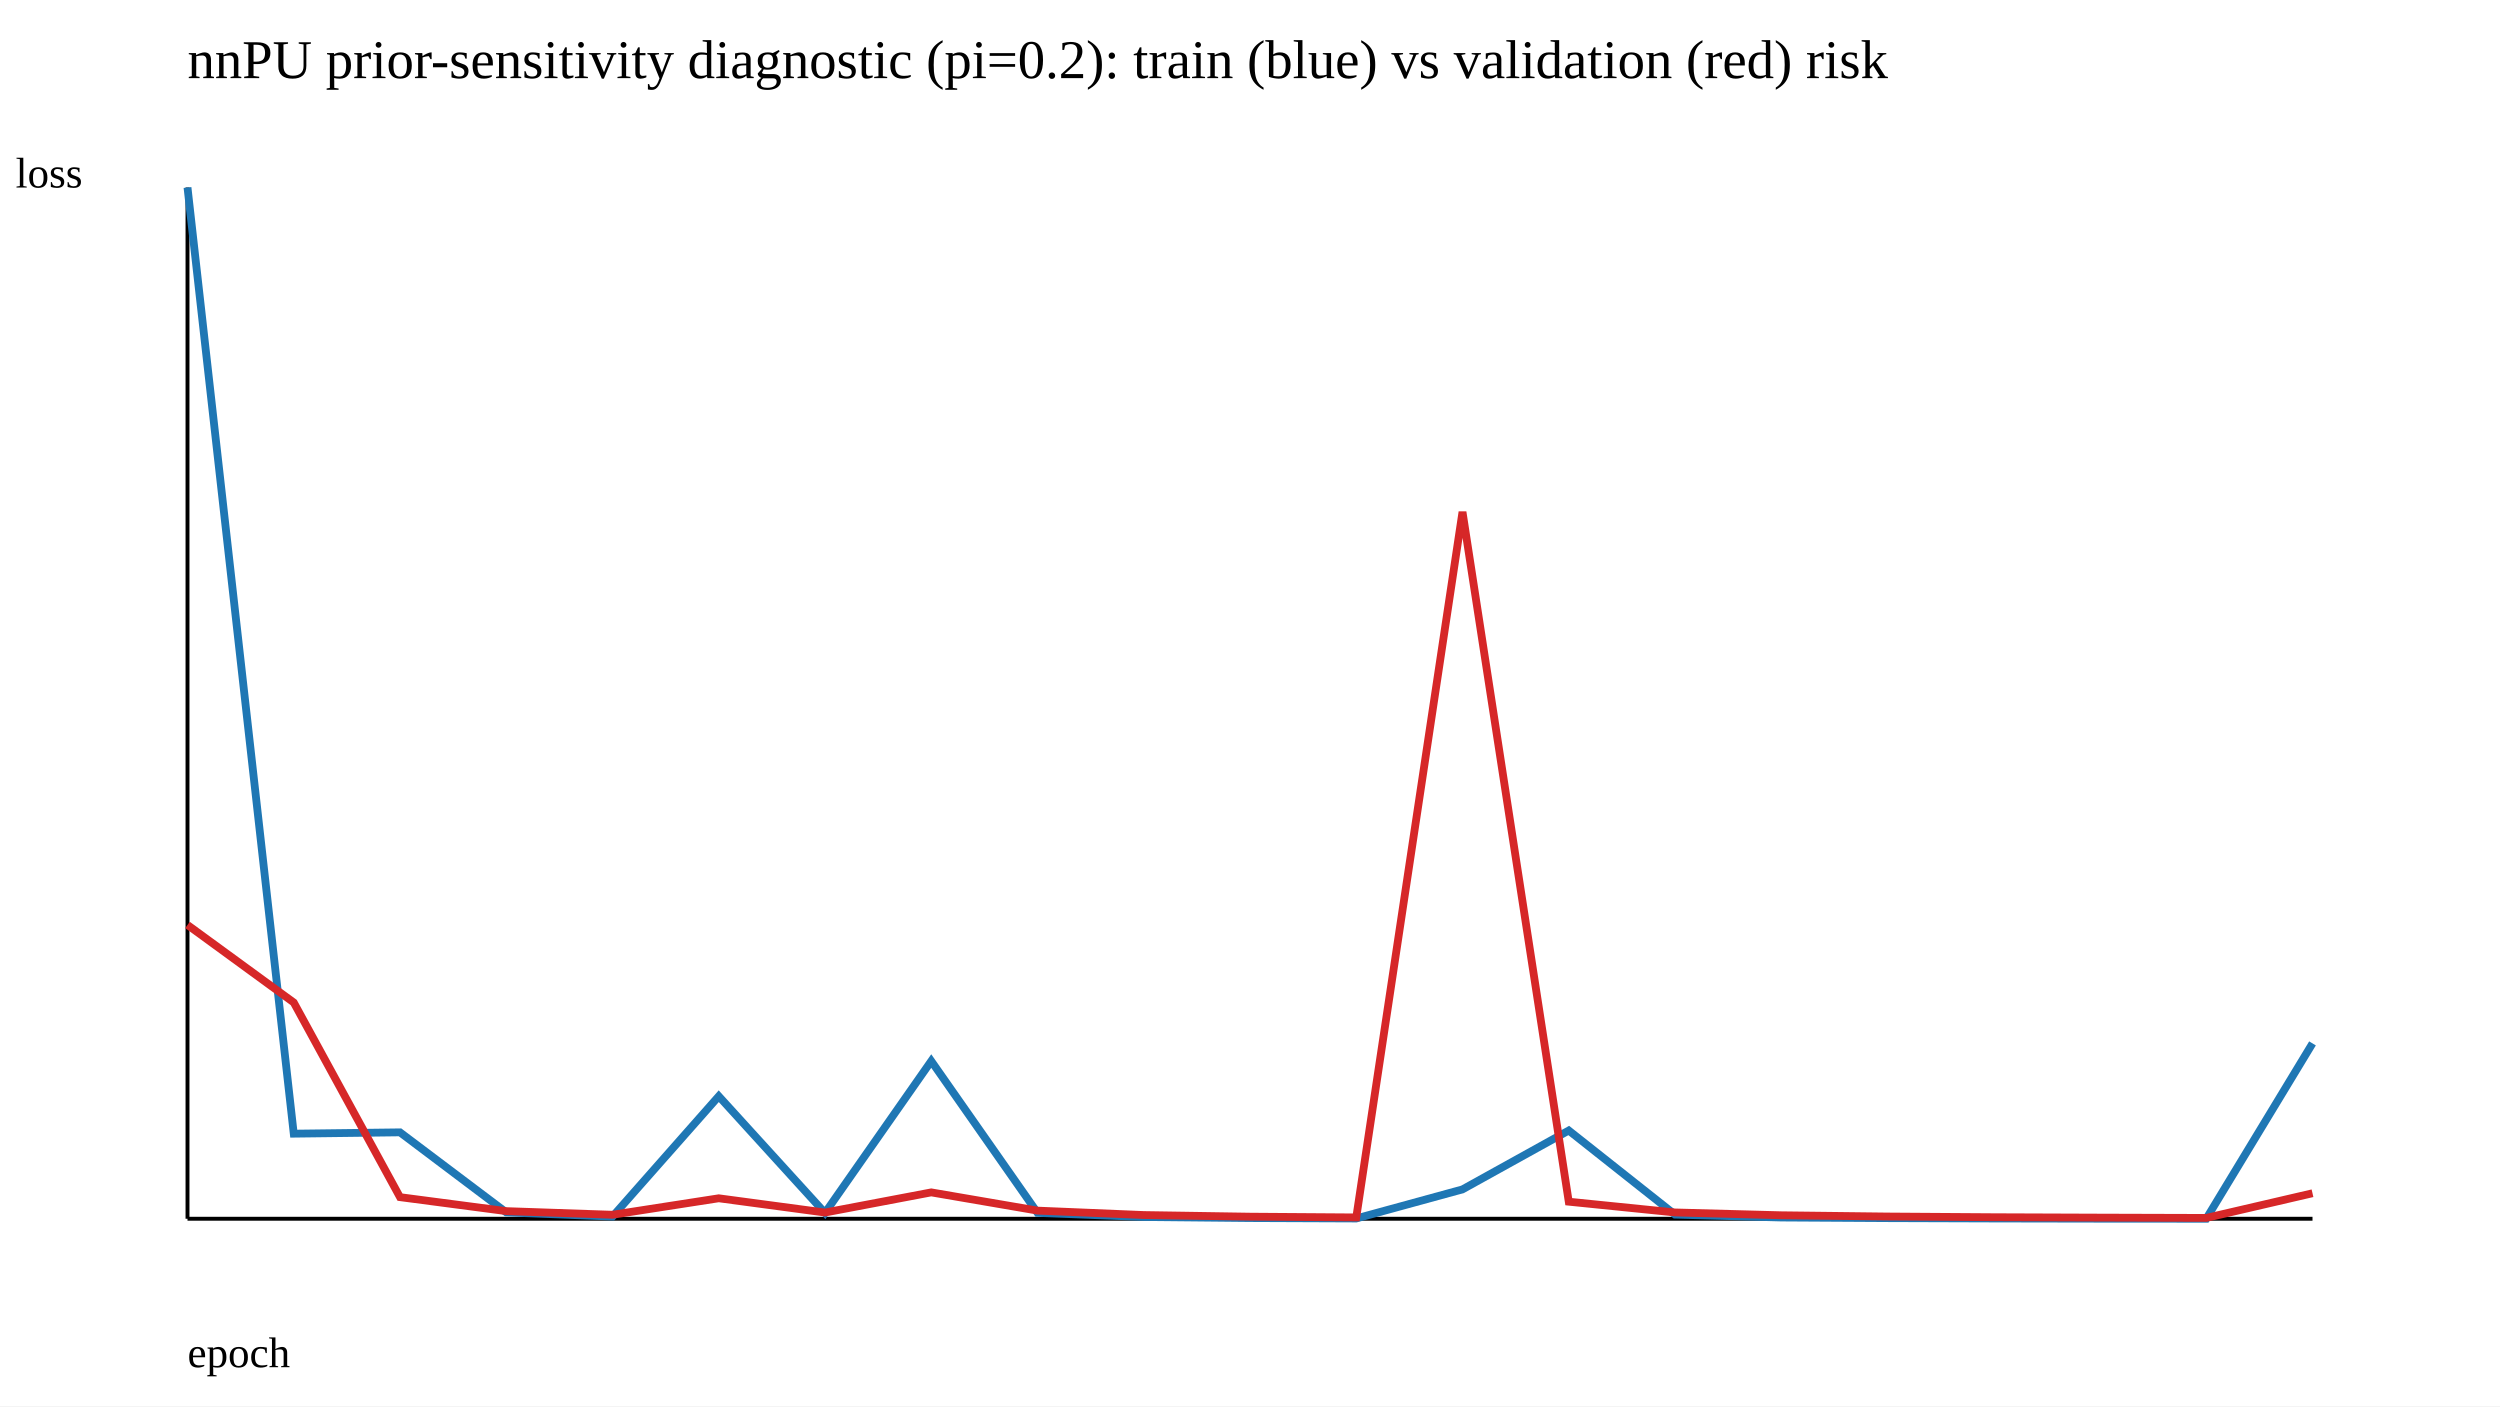
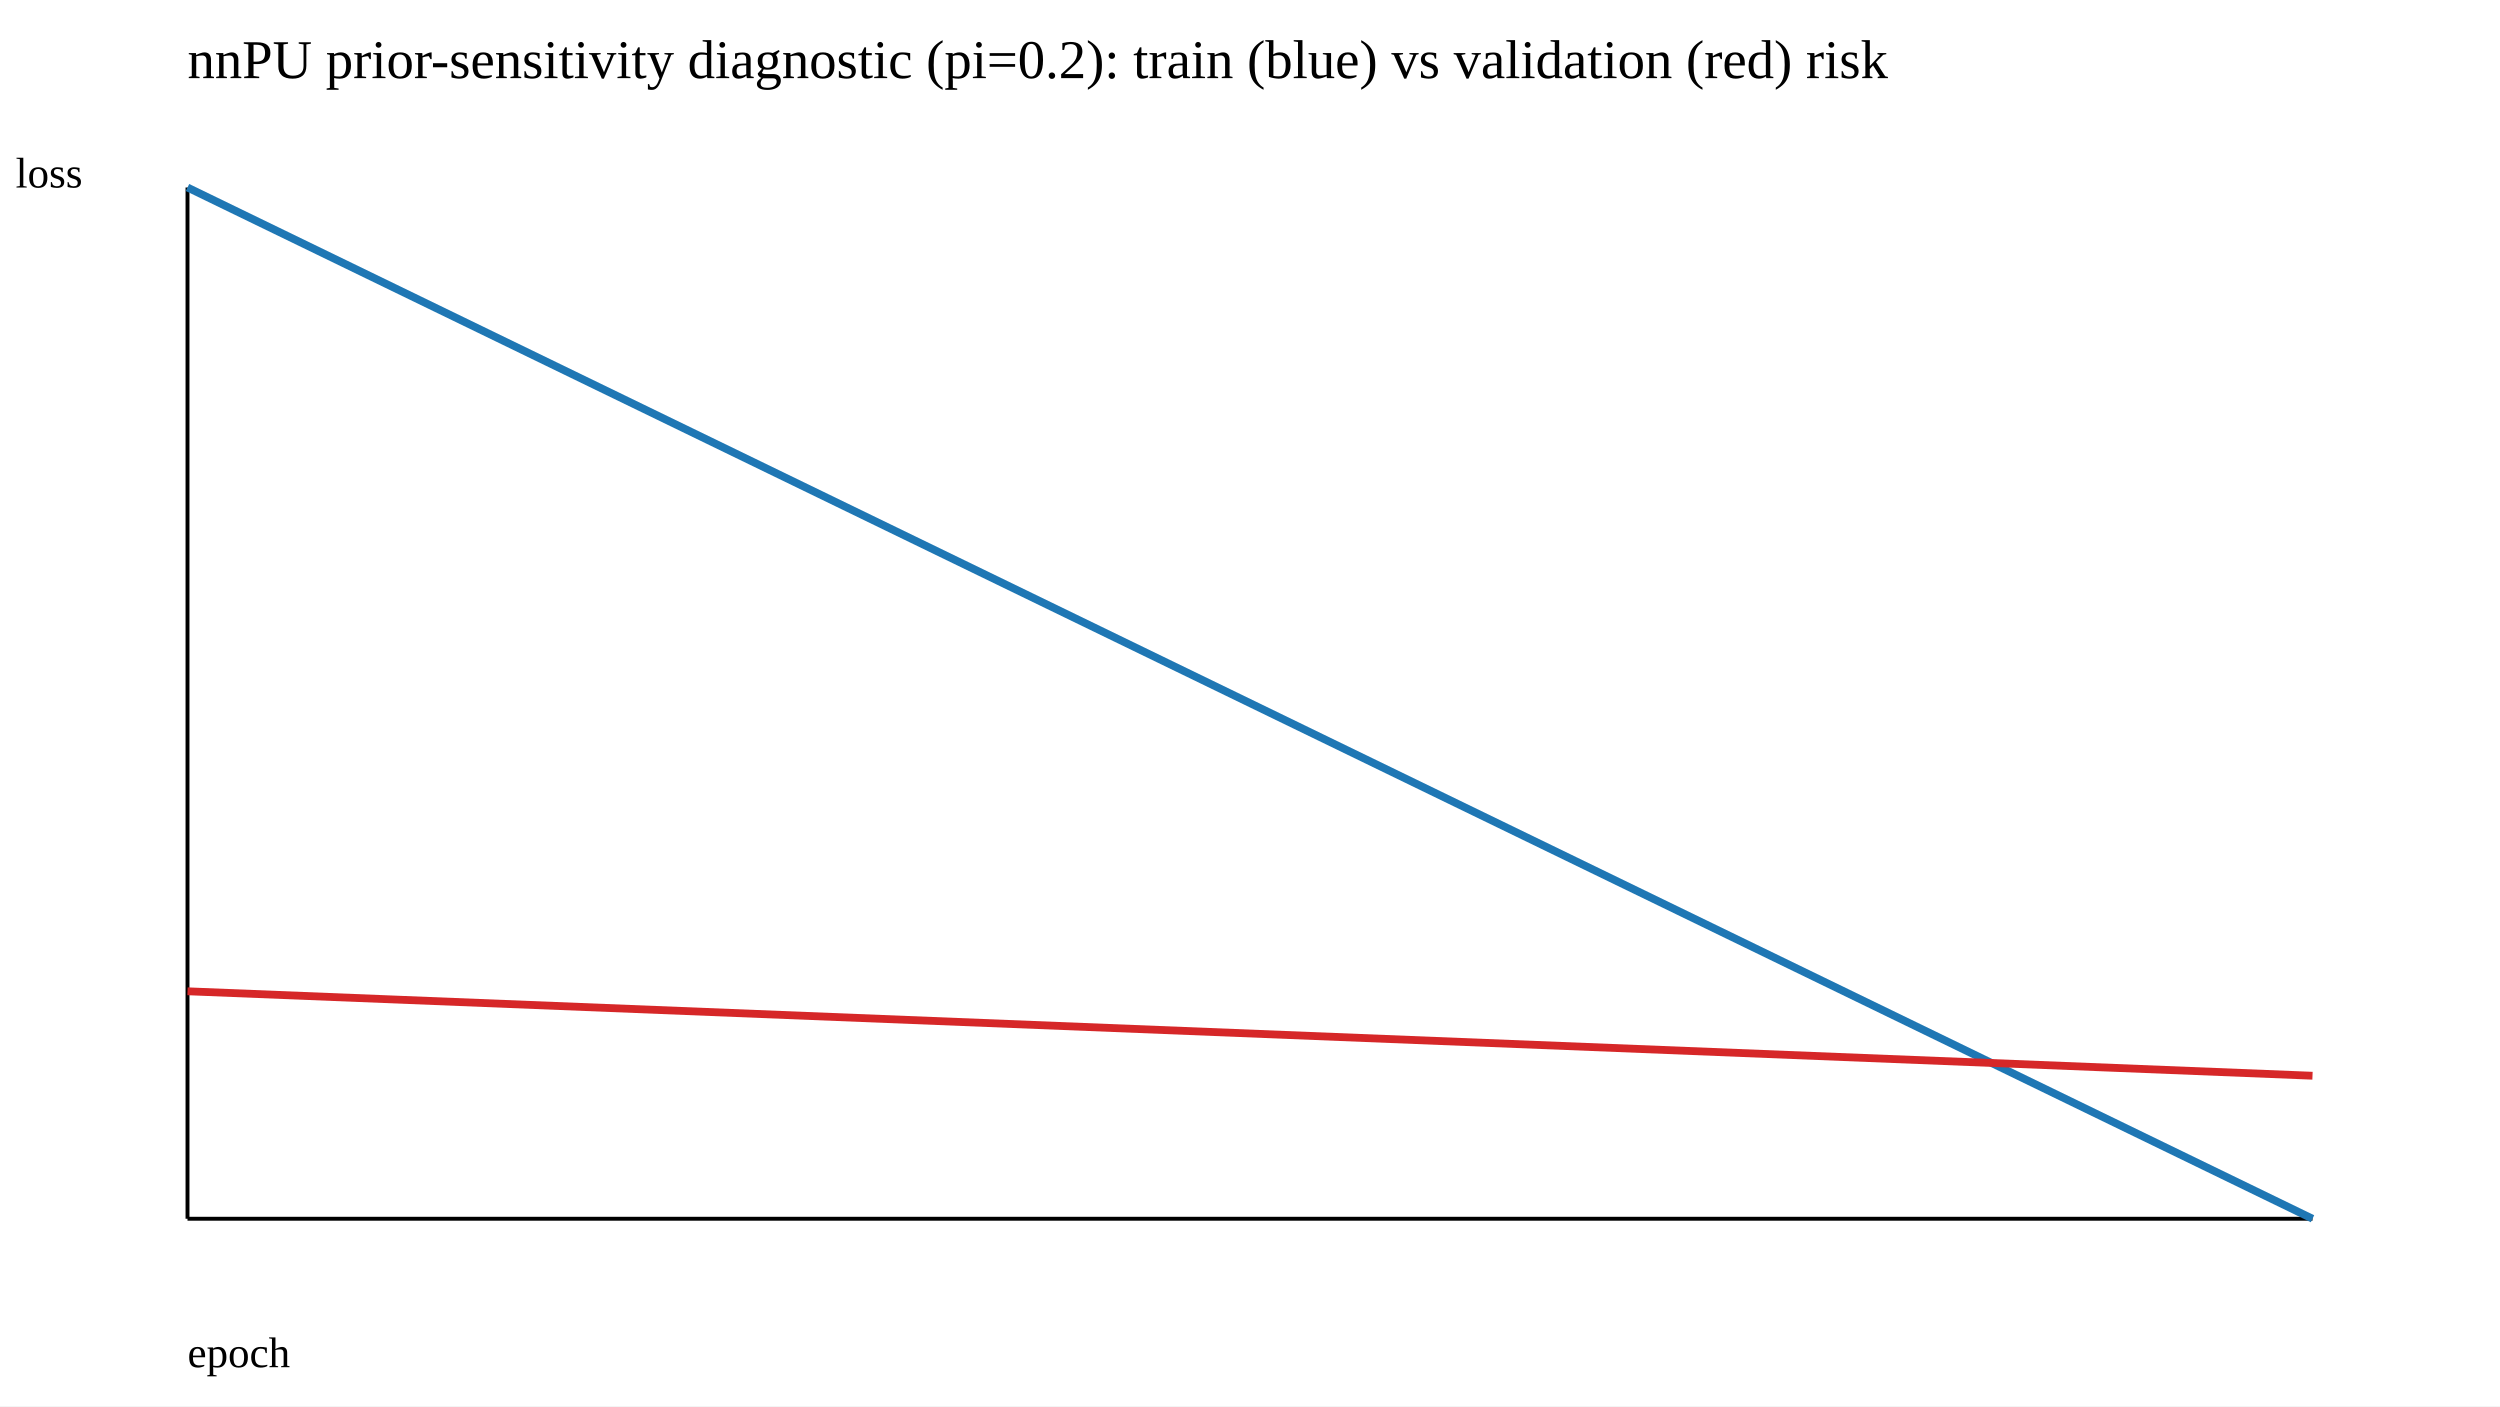
<svg xmlns="http://www.w3.org/2000/svg" width="640" height="360" viewBox="0 0 640 360">
  <rect width="640" height="360" fill="white" />
  <line x1="48" y1="312" x2="592" y2="312" stroke="black" />
  <line x1="48" y1="48" x2="48" y2="312" stroke="black" />
-   <polyline points="48.00,48.00 75.20,290.22 102.40,289.88 129.60,310.37 156.80,311.44 184.00,280.63 211.20,310.51 238.40,271.63 265.60,310.49 292.80,311.55 320.00,311.82 347.20,311.93 374.40,304.48 401.60,289.41 428.80,310.94 456.00,311.68 483.20,311.84 510.40,311.93 537.60,311.98 564.80,312.00 592.00,267.11" fill="none" stroke="#1f77b4" stroke-width="2" />
-   <polyline points="48.00,236.79 75.20,256.64 102.40,306.47 129.60,310.05 156.80,310.98 184.00,306.76 211.20,310.41 238.40,305.25 265.60,309.92 292.80,311.05 320.00,311.47 347.20,311.66 374.40,131.05 401.60,307.63 428.80,310.39 456.00,311.11 483.20,311.43 510.40,311.61 537.60,311.71 564.80,311.79 592.00,305.47" fill="none" stroke="#d62728" stroke-width="2" />
+   <polyline points="48.00,48.00 592.00,312.00" fill="none" stroke="#1f77b4" stroke-width="2" />
+   <polyline points="48.00,253.77 592.00,275.39" fill="none" stroke="#d62728" stroke-width="2" />
  <text x="48" y="20" font-size="14">nnPU prior-sensitivity diagnostic (pi=0.2): train (blue) vs validation (red) risk</text>
  <text x="48" y="350" font-size="11">epoch</text>
  <text x="4" y="48" font-size="11">loss</text>
</svg>
